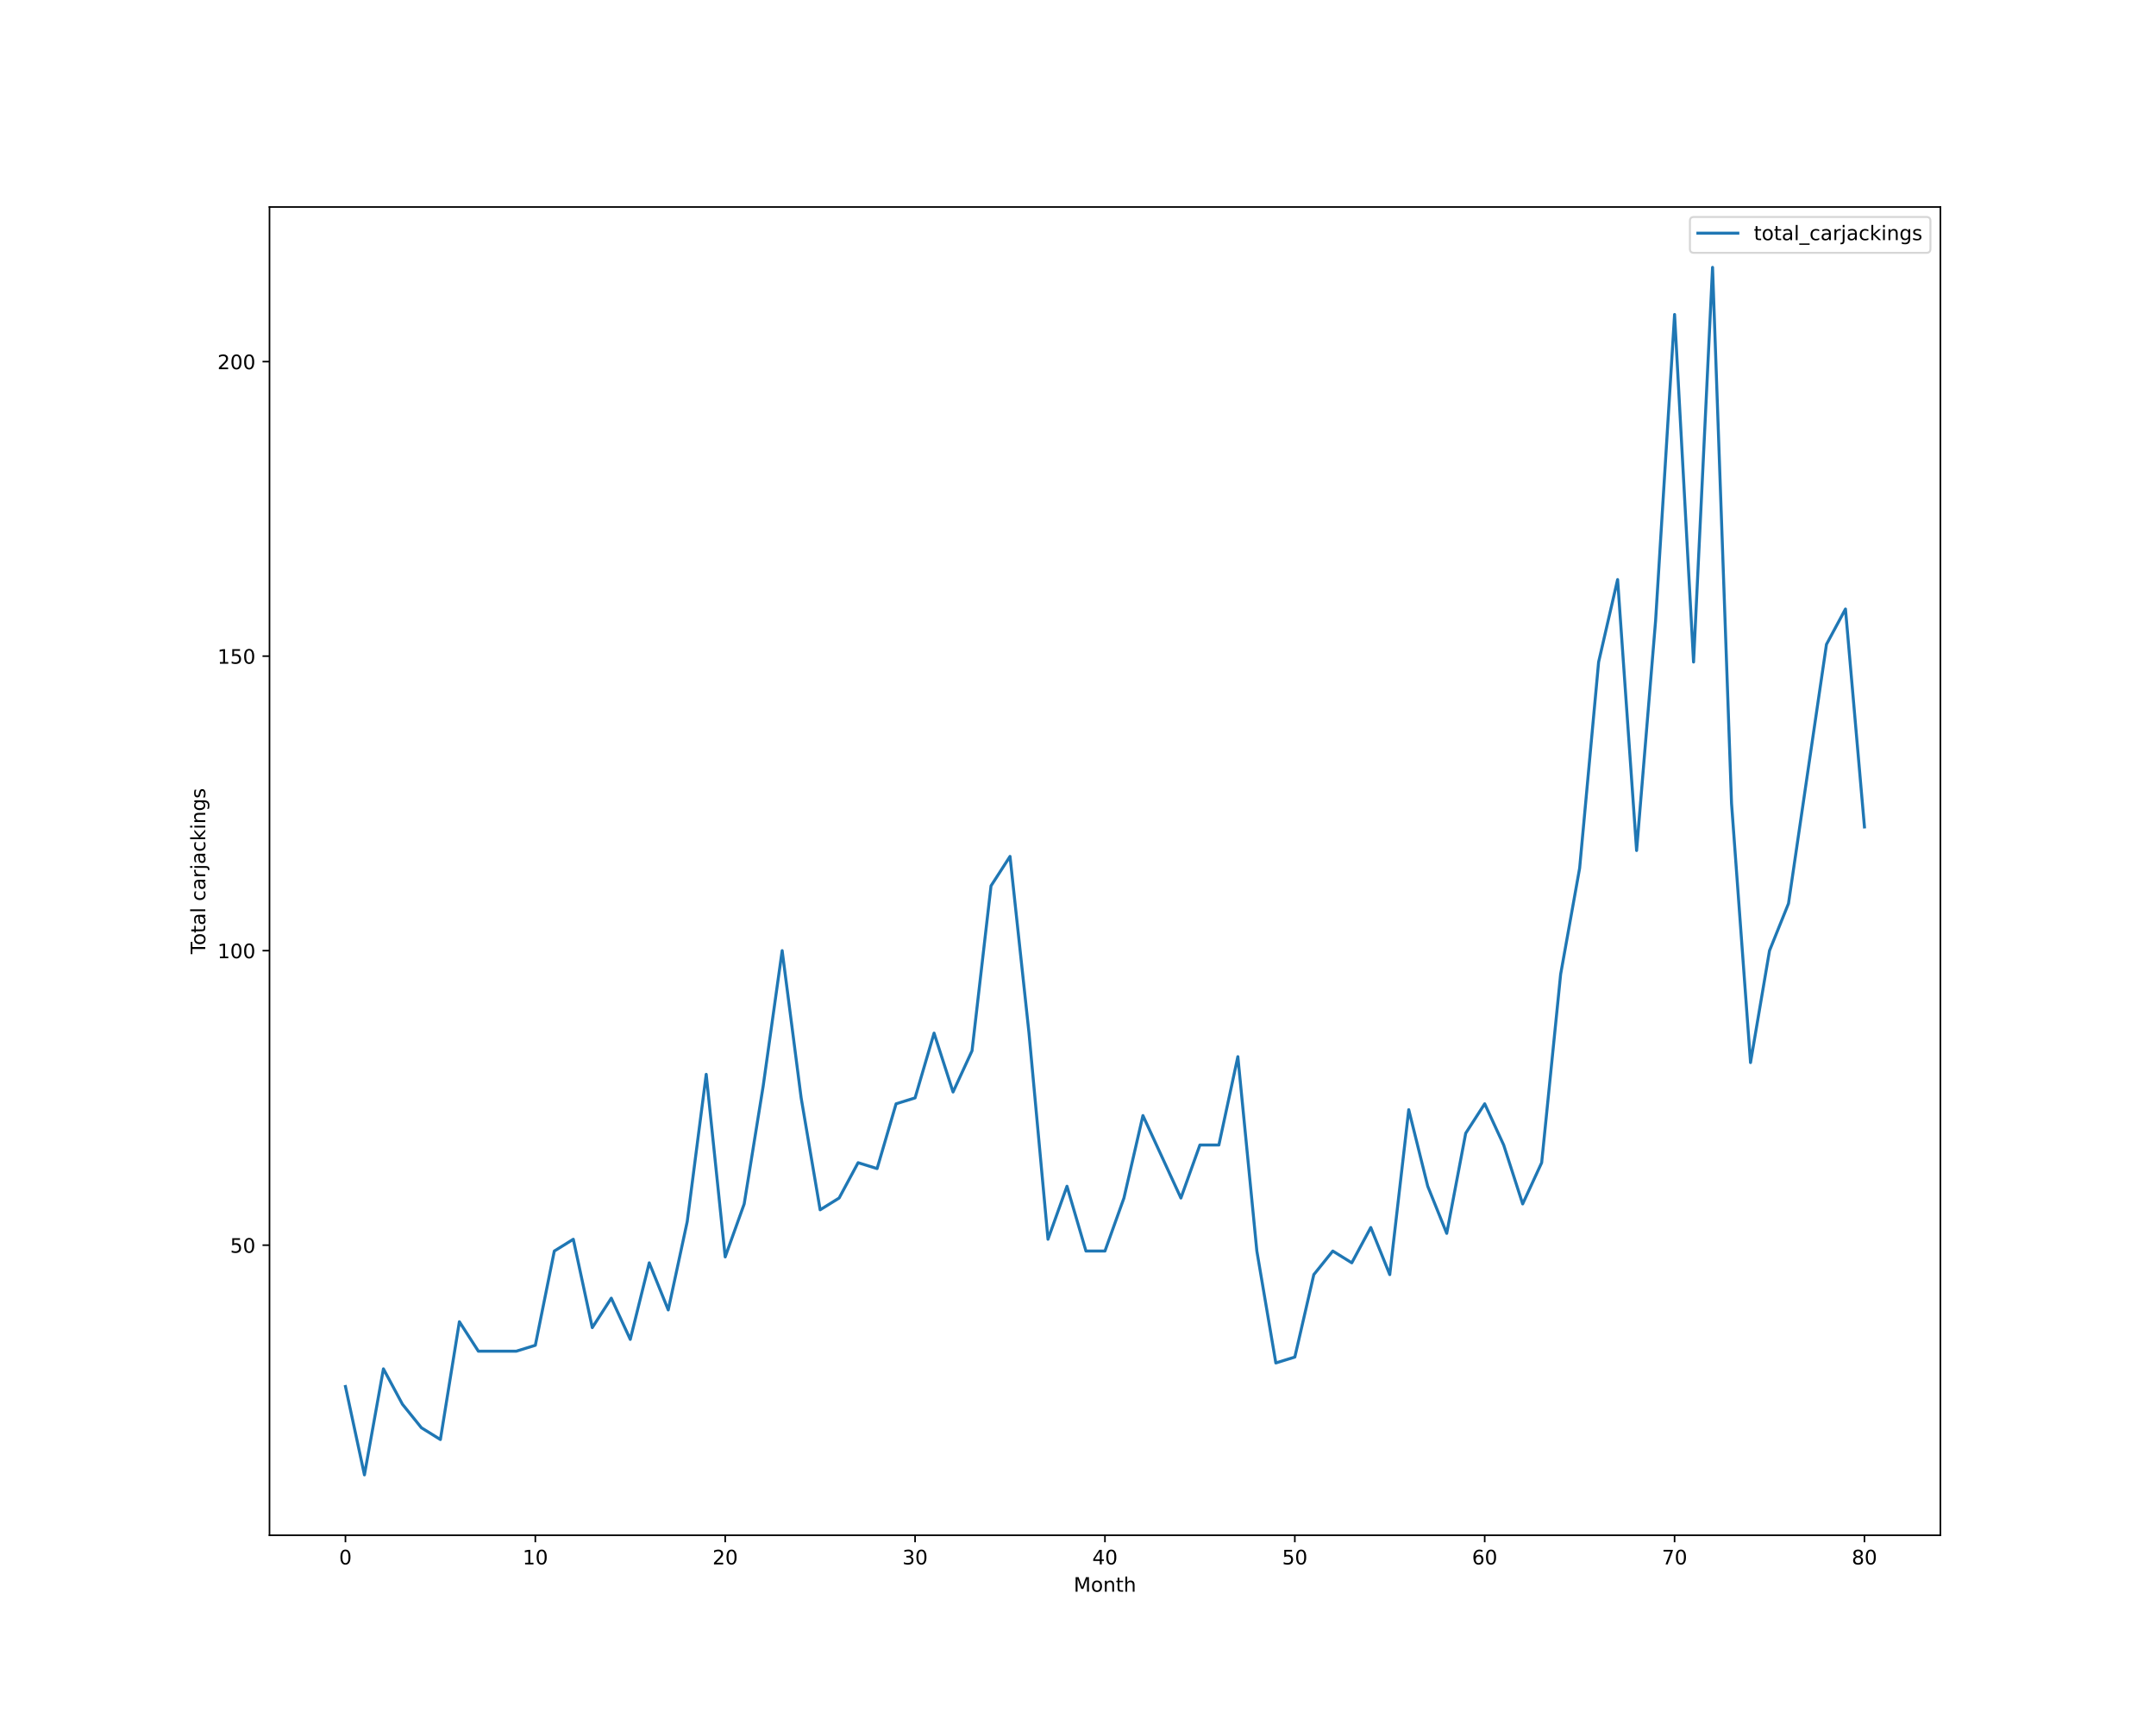
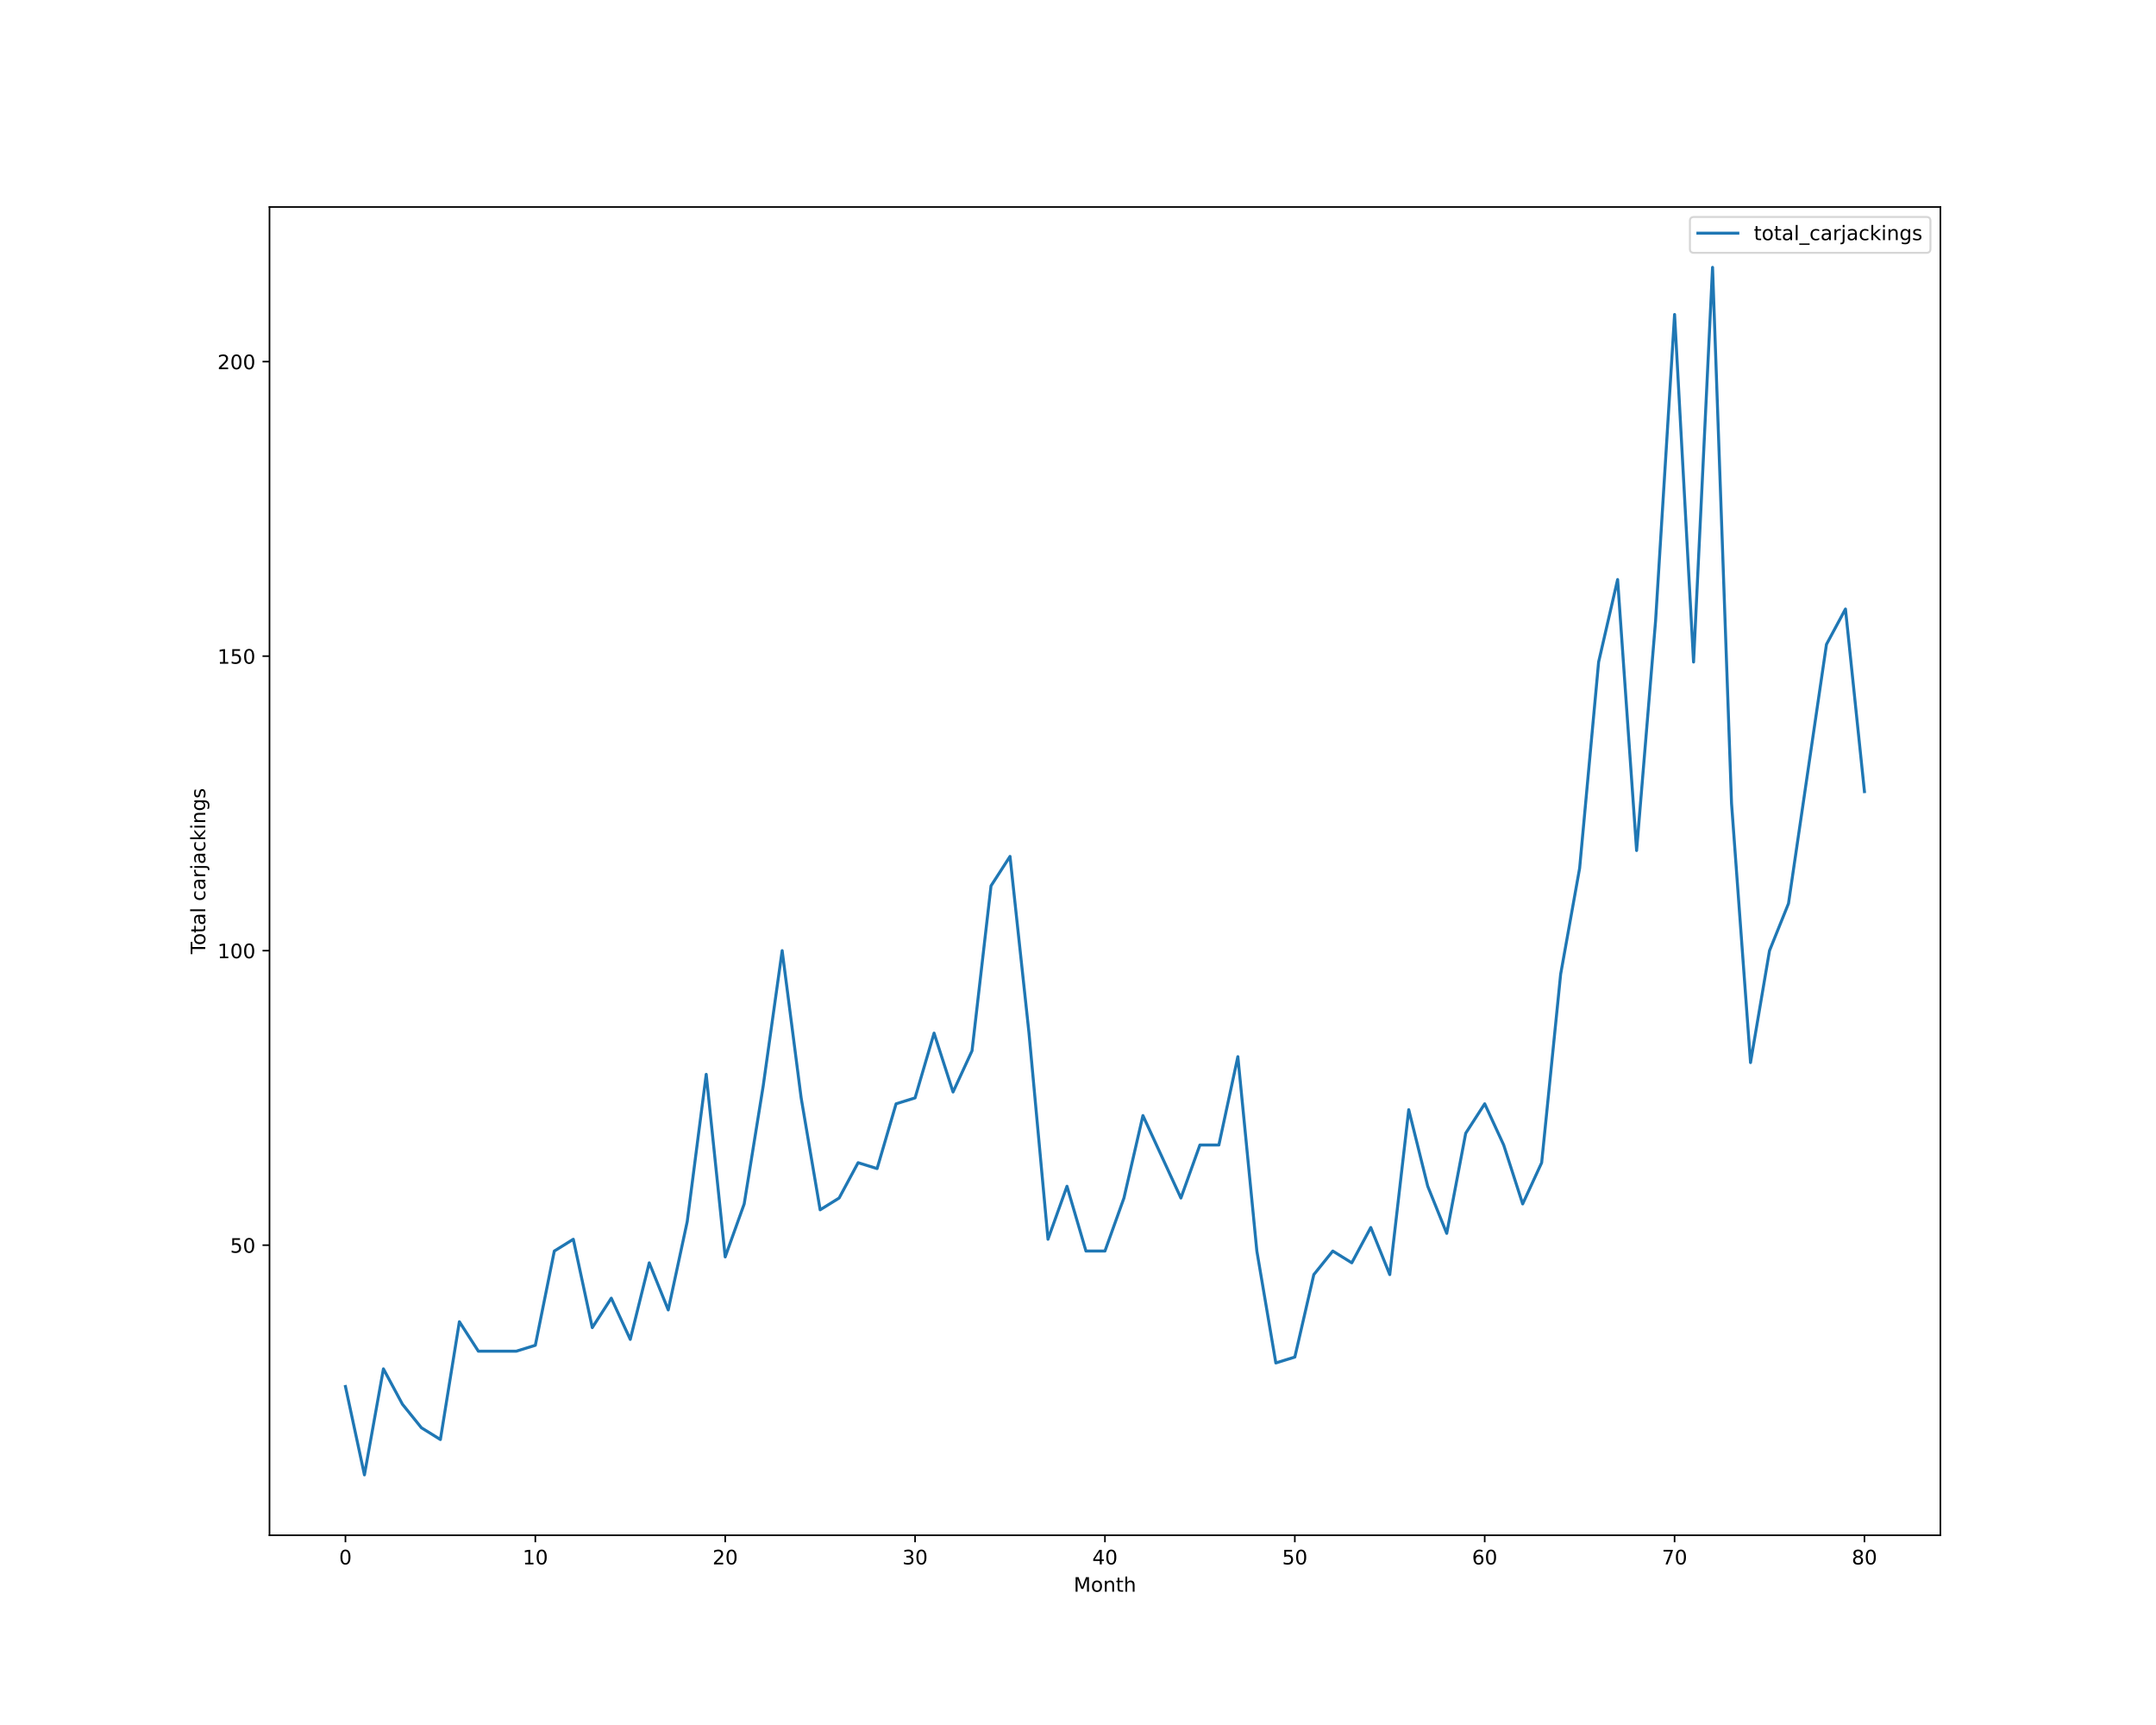
<svg xmlns="http://www.w3.org/2000/svg" xmlns:xlink="http://www.w3.org/1999/xlink" height="864pt" version="1.1" viewBox="0 0 1080 864" width="1080pt">
  <defs>
    <style type="text/css">*{stroke-linecap:butt;stroke-linejoin:round;}</style>
  </defs>
  <g id="figure_1">
    <g id="patch_1">
      <path d="M 0 864  L 1080 864  L 1080 0  L 0 0  z " style="fill:#ffffff;" />
    </g>
    <g id="axes_1">
      <g id="patch_2">
        <path d="M 135 768.96  L 972 768.96  L 972 103.68  L 135 103.68  z " style="fill:#ffffff;" />
      </g>
      <g id="matplotlib.axis_1">
        <g id="xtick_1">
          <g id="line2d_1">
            <defs>
-               <path d="M 0 0  L 0 3.5  " id="ma48808a0d0" style="stroke:#000000;stroke-width:0.8;" />
-             </defs>
-             <g>
-               <use style="stroke:#000000;stroke-width:0.8;" x="173.045" xlink:href="#ma48808a0d0" y="768.96" />
+               <path d="M 0 0  L 0 3.5  " id="m163e81e8de" style="stroke:#000000;stroke-width:0.8;" />
+             </defs>
+             <g>
+               <use style="stroke:#000000;stroke-width:0.8;" x="173.045" xlink:href="#m163e81e8de" y="768.96" />
            </g>
          </g>
          <g id="text_1">
            <g transform="translate(169.8642 783.5584)scale(0.1 -0.1)">
              <defs>
                <path d="M 2034 4250  Q 1547 4250 1301 3770  Q 1056 3291 1056 2328  Q 1056 1369 1301 889  Q 1547 409 2034 409  Q 2525 409 2770 889  Q 3016 1369 3016 2328  Q 3016 3291 2770 3770  Q 2525 4250 2034 4250  z M 2034 4750  Q 2819 4750 3233 4129  Q 3647 3509 3647 2328  Q 3647 1150 3233 529  Q 2819 -91 2034 -91  Q 1250 -91 836 529  Q 422 1150 422 2328  Q 422 3509 836 4129  Q 1250 4750 2034 4750  z " id="DejaVuSans-30" transform="scale(0.015625)" />
              </defs>
              <use xlink:href="#DejaVuSans-30" />
            </g>
          </g>
        </g>
        <g id="xtick_2">
          <g id="line2d_2">
            <g>
-               <use style="stroke:#000000;stroke-width:0.8;" x="268.159" xlink:href="#ma48808a0d0" y="768.96" />
+               <use style="stroke:#000000;stroke-width:0.8;" x="268.159" xlink:href="#m163e81e8de" y="768.96" />
            </g>
          </g>
          <g id="text_2">
            <g transform="translate(261.7966 783.5584)scale(0.1 -0.1)">
              <defs>
                <path d="M 794 531  L 1825 531  L 1825 4091  L 703 3866  L 703 4441  L 1819 4666  L 2450 4666  L 2450 531  L 3481 531  L 3481 0  L 794 0  L 794 531  z " id="DejaVuSans-31" transform="scale(0.015625)" />
              </defs>
              <use xlink:href="#DejaVuSans-31" />
              <use x="63.623" xlink:href="#DejaVuSans-30" />
            </g>
          </g>
        </g>
        <g id="xtick_3">
          <g id="line2d_3">
            <g>
-               <use style="stroke:#000000;stroke-width:0.8;" x="363.273" xlink:href="#ma48808a0d0" y="768.96" />
+               <use style="stroke:#000000;stroke-width:0.8;" x="363.273" xlink:href="#m163e81e8de" y="768.96" />
            </g>
          </g>
          <g id="text_3">
            <g transform="translate(356.9102 783.5584)scale(0.1 -0.1)">
              <defs>
                <path d="M 1228 531  L 3431 531  L 3431 0  L 469 0  L 469 531  Q 828 903 1448 1529  Q 2069 2156 2228 2338  Q 2531 2678 2651 2914  Q 2772 3150 2772 3378  Q 2772 3750 2511 3984  Q 2250 4219 1831 4219  Q 1534 4219 1204 4116  Q 875 4013 500 3803  L 500 4441  Q 881 4594 1212 4672  Q 1544 4750 1819 4750  Q 2544 4750 2975 4387  Q 3406 4025 3406 3419  Q 3406 3131 3298 2873  Q 3191 2616 2906 2266  Q 2828 2175 2409 1742  Q 1991 1309 1228 531  z " id="DejaVuSans-32" transform="scale(0.015625)" />
              </defs>
              <use xlink:href="#DejaVuSans-32" />
              <use x="63.623" xlink:href="#DejaVuSans-30" />
            </g>
          </g>
        </g>
        <g id="xtick_4">
          <g id="line2d_4">
            <g>
-               <use style="stroke:#000000;stroke-width:0.8;" x="458.386" xlink:href="#ma48808a0d0" y="768.96" />
+               <use style="stroke:#000000;stroke-width:0.8;" x="458.386" xlink:href="#m163e81e8de" y="768.96" />
            </g>
          </g>
          <g id="text_4">
            <g transform="translate(452.0239 783.5584)scale(0.1 -0.1)">
              <defs>
                <path d="M 2597 2516  Q 3050 2419 3304 2112  Q 3559 1806 3559 1356  Q 3559 666 3084 287  Q 2609 -91 1734 -91  Q 1441 -91 1130 -33  Q 819 25 488 141  L 488 750  Q 750 597 1062 519  Q 1375 441 1716 441  Q 2309 441 2620 675  Q 2931 909 2931 1356  Q 2931 1769 2642 2001  Q 2353 2234 1838 2234  L 1294 2234  L 1294 2753  L 1863 2753  Q 2328 2753 2575 2939  Q 2822 3125 2822 3475  Q 2822 3834 2567 4026  Q 2313 4219 1838 4219  Q 1578 4219 1281 4162  Q 984 4106 628 3988  L 628 4550  Q 988 4650 1302 4700  Q 1616 4750 1894 4750  Q 2613 4750 3031 4423  Q 3450 4097 3450 3541  Q 3450 3153 3228 2886  Q 3006 2619 2597 2516  z " id="DejaVuSans-33" transform="scale(0.015625)" />
              </defs>
              <use xlink:href="#DejaVuSans-33" />
              <use x="63.623" xlink:href="#DejaVuSans-30" />
            </g>
          </g>
        </g>
        <g id="xtick_5">
          <g id="line2d_5">
            <g>
-               <use style="stroke:#000000;stroke-width:0.8;" x="553.5" xlink:href="#ma48808a0d0" y="768.96" />
+               <use style="stroke:#000000;stroke-width:0.8;" x="553.5" xlink:href="#m163e81e8de" y="768.96" />
            </g>
          </g>
          <g id="text_5">
            <g transform="translate(547.1375 783.5584)scale(0.1 -0.1)">
              <defs>
                <path d="M 2419 4116  L 825 1625  L 2419 1625  L 2419 4116  z M 2253 4666  L 3047 4666  L 3047 1625  L 3713 1625  L 3713 1100  L 3047 1100  L 3047 0  L 2419 0  L 2419 1100  L 313 1100  L 313 1709  L 2253 4666  z " id="DejaVuSans-34" transform="scale(0.015625)" />
              </defs>
              <use xlink:href="#DejaVuSans-34" />
              <use x="63.623" xlink:href="#DejaVuSans-30" />
            </g>
          </g>
        </g>
        <g id="xtick_6">
          <g id="line2d_6">
            <g>
-               <use style="stroke:#000000;stroke-width:0.8;" x="648.614" xlink:href="#ma48808a0d0" y="768.96" />
+               <use style="stroke:#000000;stroke-width:0.8;" x="648.614" xlink:href="#m163e81e8de" y="768.96" />
            </g>
          </g>
          <g id="text_6">
            <g transform="translate(642.2511 783.5584)scale(0.1 -0.1)">
              <defs>
                <path d="M 691 4666  L 3169 4666  L 3169 4134  L 1269 4134  L 1269 2991  Q 1406 3038 1543 3061  Q 1681 3084 1819 3084  Q 2600 3084 3056 2656  Q 3513 2228 3513 1497  Q 3513 744 3044 326  Q 2575 -91 1722 -91  Q 1428 -91 1123 -41  Q 819 9 494 109  L 494 744  Q 775 591 1075 516  Q 1375 441 1709 441  Q 2250 441 2565 725  Q 2881 1009 2881 1497  Q 2881 1984 2565 2268  Q 2250 2553 1709 2553  Q 1456 2553 1204 2497  Q 953 2441 691 2322  L 691 4666  z " id="DejaVuSans-35" transform="scale(0.015625)" />
              </defs>
              <use xlink:href="#DejaVuSans-35" />
              <use x="63.623" xlink:href="#DejaVuSans-30" />
            </g>
          </g>
        </g>
        <g id="xtick_7">
          <g id="line2d_7">
            <g>
-               <use style="stroke:#000000;stroke-width:0.8;" x="743.727" xlink:href="#ma48808a0d0" y="768.96" />
+               <use style="stroke:#000000;stroke-width:0.8;" x="743.727" xlink:href="#m163e81e8de" y="768.96" />
            </g>
          </g>
          <g id="text_7">
            <g transform="translate(737.3648 783.5584)scale(0.1 -0.1)">
              <defs>
                <path d="M 2113 2584  Q 1688 2584 1439 2293  Q 1191 2003 1191 1497  Q 1191 994 1439 701  Q 1688 409 2113 409  Q 2538 409 2786 701  Q 3034 994 3034 1497  Q 3034 2003 2786 2293  Q 2538 2584 2113 2584  z M 3366 4563  L 3366 3988  Q 3128 4100 2886 4159  Q 2644 4219 2406 4219  Q 1781 4219 1451 3797  Q 1122 3375 1075 2522  Q 1259 2794 1537 2939  Q 1816 3084 2150 3084  Q 2853 3084 3261 2657  Q 3669 2231 3669 1497  Q 3669 778 3244 343  Q 2819 -91 2113 -91  Q 1303 -91 875 529  Q 447 1150 447 2328  Q 447 3434 972 4092  Q 1497 4750 2381 4750  Q 2619 4750 2861 4703  Q 3103 4656 3366 4563  z " id="DejaVuSans-36" transform="scale(0.015625)" />
              </defs>
              <use xlink:href="#DejaVuSans-36" />
              <use x="63.623" xlink:href="#DejaVuSans-30" />
            </g>
          </g>
        </g>
        <g id="xtick_8">
          <g id="line2d_8">
            <g>
-               <use style="stroke:#000000;stroke-width:0.8;" x="838.841" xlink:href="#ma48808a0d0" y="768.96" />
+               <use style="stroke:#000000;stroke-width:0.8;" x="838.841" xlink:href="#m163e81e8de" y="768.96" />
            </g>
          </g>
          <g id="text_8">
            <g transform="translate(832.4784 783.5584)scale(0.1 -0.1)">
              <defs>
                <path d="M 525 4666  L 3525 4666  L 3525 4397  L 1831 0  L 1172 0  L 2766 4134  L 525 4134  L 525 4666  z " id="DejaVuSans-37" transform="scale(0.015625)" />
              </defs>
              <use xlink:href="#DejaVuSans-37" />
              <use x="63.623" xlink:href="#DejaVuSans-30" />
            </g>
          </g>
        </g>
        <g id="xtick_9">
          <g id="line2d_9">
            <g>
-               <use style="stroke:#000000;stroke-width:0.8;" x="933.955" xlink:href="#ma48808a0d0" y="768.96" />
+               <use style="stroke:#000000;stroke-width:0.8;" x="933.955" xlink:href="#m163e81e8de" y="768.96" />
            </g>
          </g>
          <g id="text_9">
            <g transform="translate(927.592 783.5584)scale(0.1 -0.1)">
              <defs>
                <path d="M 2034 2216  Q 1584 2216 1326 1975  Q 1069 1734 1069 1313  Q 1069 891 1326 650  Q 1584 409 2034 409  Q 2484 409 2743 651  Q 3003 894 3003 1313  Q 3003 1734 2745 1975  Q 2488 2216 2034 2216  z M 1403 2484  Q 997 2584 770 2862  Q 544 3141 544 3541  Q 544 4100 942 4425  Q 1341 4750 2034 4750  Q 2731 4750 3128 4425  Q 3525 4100 3525 3541  Q 3525 3141 3298 2862  Q 3072 2584 2669 2484  Q 3125 2378 3379 2068  Q 3634 1759 3634 1313  Q 3634 634 3220 271  Q 2806 -91 2034 -91  Q 1263 -91 848 271  Q 434 634 434 1313  Q 434 1759 690 2068  Q 947 2378 1403 2484  z M 1172 3481  Q 1172 3119 1398 2916  Q 1625 2713 2034 2713  Q 2441 2713 2670 2916  Q 2900 3119 2900 3481  Q 2900 3844 2670 4047  Q 2441 4250 2034 4250  Q 1625 4250 1398 4047  Q 1172 3844 1172 3481  z " id="DejaVuSans-38" transform="scale(0.015625)" />
              </defs>
              <use xlink:href="#DejaVuSans-38" />
              <use x="63.623" xlink:href="#DejaVuSans-30" />
            </g>
          </g>
        </g>
        <g id="text_10">
          <g transform="translate(537.8289 797.2366)scale(0.1 -0.1)">
            <defs>
              <path d="M 628 4666  L 1569 4666  L 2759 1491  L 3956 4666  L 4897 4666  L 4897 0  L 4281 0  L 4281 4097  L 3078 897  L 2444 897  L 1241 4097  L 1241 0  L 628 0  L 628 4666  z " id="DejaVuSans-4d" transform="scale(0.015625)" />
              <path d="M 1959 3097  Q 1497 3097 1228 2736  Q 959 2375 959 1747  Q 959 1119 1226 758  Q 1494 397 1959 397  Q 2419 397 2687 759  Q 2956 1122 2956 1747  Q 2956 2369 2687 2733  Q 2419 3097 1959 3097  z M 1959 3584  Q 2709 3584 3137 3096  Q 3566 2609 3566 1747  Q 3566 888 3137 398  Q 2709 -91 1959 -91  Q 1206 -91 779 398  Q 353 888 353 1747  Q 353 2609 779 3096  Q 1206 3584 1959 3584  z " id="DejaVuSans-6f" transform="scale(0.015625)" />
              <path d="M 3513 2113  L 3513 0  L 2938 0  L 2938 2094  Q 2938 2591 2744 2837  Q 2550 3084 2163 3084  Q 1697 3084 1428 2787  Q 1159 2491 1159 1978  L 1159 0  L 581 0  L 581 3500  L 1159 3500  L 1159 2956  Q 1366 3272 1645 3428  Q 1925 3584 2291 3584  Q 2894 3584 3203 3211  Q 3513 2838 3513 2113  z " id="DejaVuSans-6e" transform="scale(0.015625)" />
              <path d="M 1172 4494  L 1172 3500  L 2356 3500  L 2356 3053  L 1172 3053  L 1172 1153  Q 1172 725 1289 603  Q 1406 481 1766 481  L 2356 481  L 2356 0  L 1766 0  Q 1100 0 847 248  Q 594 497 594 1153  L 594 3053  L 172 3053  L 172 3500  L 594 3500  L 594 4494  L 1172 4494  z " id="DejaVuSans-74" transform="scale(0.015625)" />
              <path d="M 3513 2113  L 3513 0  L 2938 0  L 2938 2094  Q 2938 2591 2744 2837  Q 2550 3084 2163 3084  Q 1697 3084 1428 2787  Q 1159 2491 1159 1978  L 1159 0  L 581 0  L 581 4863  L 1159 4863  L 1159 2956  Q 1366 3272 1645 3428  Q 1925 3584 2291 3584  Q 2894 3584 3203 3211  Q 3513 2838 3513 2113  z " id="DejaVuSans-68" transform="scale(0.015625)" />
            </defs>
            <use xlink:href="#DejaVuSans-4d" />
            <use x="86.279" xlink:href="#DejaVuSans-6f" />
            <use x="147.461" xlink:href="#DejaVuSans-6e" />
            <use x="210.84" xlink:href="#DejaVuSans-74" />
            <use x="250.049" xlink:href="#DejaVuSans-68" />
          </g>
        </g>
      </g>
      <g id="matplotlib.axis_2">
        <g id="ytick_1">
          <g id="line2d_10">
            <defs>
-               <path d="M 0 0  L -3.5 0  " id="me5fe4ec27e" style="stroke:#000000;stroke-width:0.8;" />
-             </defs>
-             <g>
-               <use style="stroke:#000000;stroke-width:0.8;" x="135" xlink:href="#me5fe4ec27e" y="623.66" />
+               <path d="M 0 0  L -3.5 0  " id="m54ae04e176" style="stroke:#000000;stroke-width:0.8;" />
+             </defs>
+             <g>
+               <use style="stroke:#000000;stroke-width:0.8;" x="135" xlink:href="#m54ae04e176" y="623.66" />
            </g>
          </g>
          <g id="text_11">
            <g transform="translate(115.275 627.4597)scale(0.1 -0.1)">
              <use xlink:href="#DejaVuSans-35" />
              <use x="63.623" xlink:href="#DejaVuSans-30" />
            </g>
          </g>
        </g>
        <g id="ytick_2">
          <g id="line2d_11">
            <g>
-               <use style="stroke:#000000;stroke-width:0.8;" x="135" xlink:href="#me5fe4ec27e" y="476.148" />
+               <use style="stroke:#000000;stroke-width:0.8;" x="135" xlink:href="#m54ae04e176" y="476.148" />
            </g>
          </g>
          <g id="text_12">
            <g transform="translate(108.9125 479.9475)scale(0.1 -0.1)">
              <use xlink:href="#DejaVuSans-31" />
              <use x="63.623" xlink:href="#DejaVuSans-30" />
              <use x="127.246" xlink:href="#DejaVuSans-30" />
            </g>
          </g>
        </g>
        <g id="ytick_3">
          <g id="line2d_12">
            <g>
-               <use style="stroke:#000000;stroke-width:0.8;" x="135" xlink:href="#me5fe4ec27e" y="328.636" />
+               <use style="stroke:#000000;stroke-width:0.8;" x="135" xlink:href="#m54ae04e176" y="328.636" />
            </g>
          </g>
          <g id="text_13">
            <g transform="translate(108.9125 332.4353)scale(0.1 -0.1)">
              <use xlink:href="#DejaVuSans-31" />
              <use x="63.623" xlink:href="#DejaVuSans-35" />
              <use x="127.246" xlink:href="#DejaVuSans-30" />
            </g>
          </g>
        </g>
        <g id="ytick_4">
          <g id="line2d_13">
            <g>
-               <use style="stroke:#000000;stroke-width:0.8;" x="135" xlink:href="#me5fe4ec27e" y="181.124" />
+               <use style="stroke:#000000;stroke-width:0.8;" x="135" xlink:href="#m54ae04e176" y="181.124" />
            </g>
          </g>
          <g id="text_14">
            <g transform="translate(108.9125 184.9231)scale(0.1 -0.1)">
              <use xlink:href="#DejaVuSans-32" />
              <use x="63.623" xlink:href="#DejaVuSans-30" />
              <use x="127.246" xlink:href="#DejaVuSans-30" />
            </g>
          </g>
        </g>
        <g id="text_15">
          <g transform="translate(102.8328 477.8888)rotate(-90)scale(0.1 -0.1)">
            <defs>
              <path d="M -19 4666  L 3928 4666  L 3928 4134  L 2272 4134  L 2272 0  L 1638 0  L 1638 4134  L -19 4134  L -19 4666  z " id="DejaVuSans-54" transform="scale(0.015625)" />
              <path d="M 2194 1759  Q 1497 1759 1228 1600  Q 959 1441 959 1056  Q 959 750 1161 570  Q 1363 391 1709 391  Q 2188 391 2477 730  Q 2766 1069 2766 1631  L 2766 1759  L 2194 1759  z M 3341 1997  L 3341 0  L 2766 0  L 2766 531  Q 2569 213 2275 61  Q 1981 -91 1556 -91  Q 1019 -91 701 211  Q 384 513 384 1019  Q 384 1609 779 1909  Q 1175 2209 1959 2209  L 2766 2209  L 2766 2266  Q 2766 2663 2505 2880  Q 2244 3097 1772 3097  Q 1472 3097 1187 3025  Q 903 2953 641 2809  L 641 3341  Q 956 3463 1253 3523  Q 1550 3584 1831 3584  Q 2591 3584 2966 3190  Q 3341 2797 3341 1997  z " id="DejaVuSans-61" transform="scale(0.015625)" />
              <path d="M 603 4863  L 1178 4863  L 1178 0  L 603 0  L 603 4863  z " id="DejaVuSans-6c" transform="scale(0.015625)" />
              <path id="DejaVuSans-20" transform="scale(0.015625)" />
              <path d="M 3122 3366  L 3122 2828  Q 2878 2963 2633 3030  Q 2388 3097 2138 3097  Q 1578 3097 1268 2742  Q 959 2388 959 1747  Q 959 1106 1268 751  Q 1578 397 2138 397  Q 2388 397 2633 464  Q 2878 531 3122 666  L 3122 134  Q 2881 22 2623 -34  Q 2366 -91 2075 -91  Q 1284 -91 818 406  Q 353 903 353 1747  Q 353 2603 823 3093  Q 1294 3584 2113 3584  Q 2378 3584 2631 3529  Q 2884 3475 3122 3366  z " id="DejaVuSans-63" transform="scale(0.015625)" />
              <path d="M 2631 2963  Q 2534 3019 2420 3045  Q 2306 3072 2169 3072  Q 1681 3072 1420 2755  Q 1159 2438 1159 1844  L 1159 0  L 581 0  L 581 3500  L 1159 3500  L 1159 2956  Q 1341 3275 1631 3429  Q 1922 3584 2338 3584  Q 2397 3584 2469 3576  Q 2541 3569 2628 3553  L 2631 2963  z " id="DejaVuSans-72" transform="scale(0.015625)" />
              <path d="M 603 3500  L 1178 3500  L 1178 -63  Q 1178 -731 923 -1031  Q 669 -1331 103 -1331  L -116 -1331  L -116 -844  L 38 -844  Q 366 -844 484 -692  Q 603 -541 603 -63  L 603 3500  z M 603 4863  L 1178 4863  L 1178 4134  L 603 4134  L 603 4863  z " id="DejaVuSans-6a" transform="scale(0.015625)" />
              <path d="M 581 4863  L 1159 4863  L 1159 1991  L 2875 3500  L 3609 3500  L 1753 1863  L 3688 0  L 2938 0  L 1159 1709  L 1159 0  L 581 0  L 581 4863  z " id="DejaVuSans-6b" transform="scale(0.015625)" />
              <path d="M 603 3500  L 1178 3500  L 1178 0  L 603 0  L 603 3500  z M 603 4863  L 1178 4863  L 1178 4134  L 603 4134  L 603 4863  z " id="DejaVuSans-69" transform="scale(0.015625)" />
              <path d="M 2906 1791  Q 2906 2416 2648 2759  Q 2391 3103 1925 3103  Q 1463 3103 1205 2759  Q 947 2416 947 1791  Q 947 1169 1205 825  Q 1463 481 1925 481  Q 2391 481 2648 825  Q 2906 1169 2906 1791  z M 3481 434  Q 3481 -459 3084 -895  Q 2688 -1331 1869 -1331  Q 1566 -1331 1297 -1286  Q 1028 -1241 775 -1147  L 775 -588  Q 1028 -725 1275 -790  Q 1522 -856 1778 -856  Q 2344 -856 2625 -561  Q 2906 -266 2906 331  L 2906 616  Q 2728 306 2450 153  Q 2172 0 1784 0  Q 1141 0 747 490  Q 353 981 353 1791  Q 353 2603 747 3093  Q 1141 3584 1784 3584  Q 2172 3584 2450 3431  Q 2728 3278 2906 2969  L 2906 3500  L 3481 3500  L 3481 434  z " id="DejaVuSans-67" transform="scale(0.015625)" />
              <path d="M 2834 3397  L 2834 2853  Q 2591 2978 2328 3040  Q 2066 3103 1784 3103  Q 1356 3103 1142 2972  Q 928 2841 928 2578  Q 928 2378 1081 2264  Q 1234 2150 1697 2047  L 1894 2003  Q 2506 1872 2764 1633  Q 3022 1394 3022 966  Q 3022 478 2636 193  Q 2250 -91 1575 -91  Q 1294 -91 989 -36  Q 684 19 347 128  L 347 722  Q 666 556 975 473  Q 1284 391 1588 391  Q 1994 391 2212 530  Q 2431 669 2431 922  Q 2431 1156 2273 1281  Q 2116 1406 1581 1522  L 1381 1569  Q 847 1681 609 1914  Q 372 2147 372 2553  Q 372 3047 722 3315  Q 1072 3584 1716 3584  Q 2034 3584 2315 3537  Q 2597 3491 2834 3397  z " id="DejaVuSans-73" transform="scale(0.015625)" />
            </defs>
            <use xlink:href="#DejaVuSans-54" />
            <use x="44.084" xlink:href="#DejaVuSans-6f" />
            <use x="105.266" xlink:href="#DejaVuSans-74" />
            <use x="144.475" xlink:href="#DejaVuSans-61" />
            <use x="205.754" xlink:href="#DejaVuSans-6c" />
            <use x="233.537" xlink:href="#DejaVuSans-20" />
            <use x="265.324" xlink:href="#DejaVuSans-63" />
            <use x="320.305" xlink:href="#DejaVuSans-61" />
            <use x="381.584" xlink:href="#DejaVuSans-72" />
            <use x="422.697" xlink:href="#DejaVuSans-6a" />
            <use x="450.48" xlink:href="#DejaVuSans-61" />
            <use x="511.76" xlink:href="#DejaVuSans-63" />
            <use x="566.74" xlink:href="#DejaVuSans-6b" />
            <use x="624.65" xlink:href="#DejaVuSans-69" />
            <use x="652.434" xlink:href="#DejaVuSans-6e" />
            <use x="715.812" xlink:href="#DejaVuSans-67" />
            <use x="779.289" xlink:href="#DejaVuSans-73" />
          </g>
        </g>
      </g>
      <g id="line2d_14">
-         <path clip-path="url(#pee062a7275)" d="M 173.045 694.466  L 182.557 738.72  L 192.068 685.616  L 201.58 703.317  L 211.091 715.118  L 220.602 721.019  L 230.114 662.014  L 239.625 676.765  L 249.136 676.765  L 258.648 676.765  L 268.159 673.815  L 277.67 626.611  L 287.182 620.71  L 296.693 664.964  L 306.205 650.213  L 315.716 670.864  L 325.227 632.511  L 334.739 656.113  L 344.25 611.86  L 353.761 538.103  L 363.273 629.561  L 372.784 603.009  L 382.295 544.004  L 391.807 476.148  L 401.318 549.904  L 410.83 605.959  L 420.341 600.059  L 429.852 582.357  L 439.364 585.307  L 448.875 552.855  L 458.386 549.904  L 467.898 517.452  L 477.409 546.954  L 486.92 526.302  L 496.432 443.696  L 505.943 428.944  L 515.455 517.452  L 524.966 620.71  L 534.477 594.158  L 543.989 626.611  L 553.5 626.611  L 563.011 600.059  L 572.523 558.755  L 582.034 579.407  L 591.545 600.059  L 601.057 573.506  L 610.568 573.506  L 620.08 529.253  L 629.591 626.611  L 639.102 682.665  L 648.614 679.715  L 658.125 638.412  L 667.636 626.611  L 677.148 632.511  L 686.659 614.81  L 696.17 638.412  L 705.682 555.805  L 715.193 594.158  L 724.705 617.76  L 734.216 567.606  L 743.727 552.855  L 753.239 573.506  L 762.75 603.009  L 772.261 582.357  L 781.773 487.949  L 791.284 434.845  L 800.795 331.586  L 810.307 290.283  L 819.818 425.994  L 829.33 310.935  L 838.841 157.522  L 848.352 331.586  L 857.864 133.92  L 867.375 402.392  L 876.886 532.203  L 886.398 476.148  L 895.909 452.546  L 905.42 387.641  L 914.932 322.736  L 924.443 305.034  L 933.955 414.193  " style="fill:none;stroke:#1f77b4;stroke-linecap:square;stroke-width:1.5;" />
+         <path clip-path="url(#p4a2de74d95)" d="M 173.045 694.466  L 182.557 738.72  L 192.068 685.616  L 201.58 703.317  L 211.091 715.118  L 220.602 721.019  L 230.114 662.014  L 239.625 676.765  L 249.136 676.765  L 258.648 676.765  L 268.159 673.815  L 277.67 626.611  L 287.182 620.71  L 296.693 664.964  L 306.205 650.213  L 315.716 670.864  L 325.227 632.511  L 334.739 656.113  L 344.25 611.86  L 353.761 538.103  L 363.273 629.561  L 372.784 603.009  L 382.295 544.004  L 391.807 476.148  L 401.318 549.904  L 410.83 605.959  L 420.341 600.059  L 429.852 582.357  L 439.364 585.307  L 448.875 552.855  L 458.386 549.904  L 467.898 517.452  L 477.409 546.954  L 486.92 526.302  L 496.432 443.696  L 505.943 428.944  L 515.455 517.452  L 524.966 620.71  L 534.477 594.158  L 543.989 626.611  L 553.5 626.611  L 563.011 600.059  L 572.523 558.755  L 582.034 579.407  L 591.545 600.059  L 601.057 573.506  L 610.568 573.506  L 620.08 529.253  L 629.591 626.611  L 639.102 682.665  L 648.614 679.715  L 658.125 638.412  L 667.636 626.611  L 677.148 632.511  L 686.659 614.81  L 696.17 638.412  L 705.682 555.805  L 715.193 594.158  L 724.705 617.76  L 734.216 567.606  L 743.727 552.855  L 753.239 573.506  L 762.75 603.009  L 772.261 582.357  L 781.773 487.949  L 791.284 434.845  L 800.795 331.586  L 810.307 290.283  L 819.818 425.994  L 829.33 310.935  L 838.841 157.522  L 848.352 331.586  L 857.864 133.92  L 867.375 402.392  L 876.886 532.203  L 886.398 476.148  L 895.909 452.546  L 905.42 387.641  L 914.932 322.736  L 924.443 305.034  L 933.955 396.492  " style="fill:none;stroke:#1f77b4;stroke-linecap:square;stroke-width:1.5;" />
      </g>
      <g id="patch_3">
        <path d="M 135 768.96  L 135 103.68  " style="fill:none;stroke:#000000;stroke-linecap:square;stroke-linejoin:miter;stroke-width:0.8;" />
      </g>
      <g id="patch_4">
        <path d="M 972 768.96  L 972 103.68  " style="fill:none;stroke:#000000;stroke-linecap:square;stroke-linejoin:miter;stroke-width:0.8;" />
      </g>
      <g id="patch_5">
        <path d="M 135 768.96  L 972 768.96  " style="fill:none;stroke:#000000;stroke-linecap:square;stroke-linejoin:miter;stroke-width:0.8;" />
      </g>
      <g id="patch_6">
        <path d="M 135 103.68  L 972 103.68  " style="fill:none;stroke:#000000;stroke-linecap:square;stroke-linejoin:miter;stroke-width:0.8;" />
      </g>
      <g id="legend_1">
        <g id="patch_7">
          <path d="M 848.528 126.636  L 965 126.636  Q 967 126.636 967 124.636  L 967 110.68  Q 967 108.68 965 108.68  L 848.528 108.68  Q 846.528 108.68 846.528 110.68  L 846.528 124.636  Q 846.528 126.636 848.528 126.636  z " style="fill:#ffffff;opacity:0.8;stroke:#cccccc;stroke-linejoin:miter;" />
        </g>
        <g id="line2d_15">
          <path d="M 850.528 116.778  L 870.528 116.778  " style="fill:none;stroke:#1f77b4;stroke-linecap:square;stroke-width:1.5;" />
        </g>
        <g id="line2d_16" />
        <g id="text_16">
          <g transform="translate(878.5281 120.2784)scale(0.1 -0.1)">
            <defs>
              <path d="M 3263 -1063  L 3263 -1509  L -63 -1509  L -63 -1063  L 3263 -1063  z " id="DejaVuSans-5f" transform="scale(0.015625)" />
            </defs>
            <use xlink:href="#DejaVuSans-74" />
            <use x="39.209" xlink:href="#DejaVuSans-6f" />
            <use x="100.391" xlink:href="#DejaVuSans-74" />
            <use x="139.6" xlink:href="#DejaVuSans-61" />
            <use x="200.879" xlink:href="#DejaVuSans-6c" />
            <use x="228.662" xlink:href="#DejaVuSans-5f" />
            <use x="278.662" xlink:href="#DejaVuSans-63" />
            <use x="333.643" xlink:href="#DejaVuSans-61" />
            <use x="394.922" xlink:href="#DejaVuSans-72" />
            <use x="436.035" xlink:href="#DejaVuSans-6a" />
            <use x="463.818" xlink:href="#DejaVuSans-61" />
            <use x="525.098" xlink:href="#DejaVuSans-63" />
            <use x="580.078" xlink:href="#DejaVuSans-6b" />
            <use x="637.988" xlink:href="#DejaVuSans-69" />
            <use x="665.771" xlink:href="#DejaVuSans-6e" />
            <use x="729.15" xlink:href="#DejaVuSans-67" />
            <use x="792.627" xlink:href="#DejaVuSans-73" />
          </g>
        </g>
      </g>
    </g>
  </g>
  <defs>
-     <clipPath id="pee062a7275">
+     <clipPath id="p4a2de74d95">
      <rect height="665.28" width="837" x="135" y="103.68" />
    </clipPath>
  </defs>
</svg>
